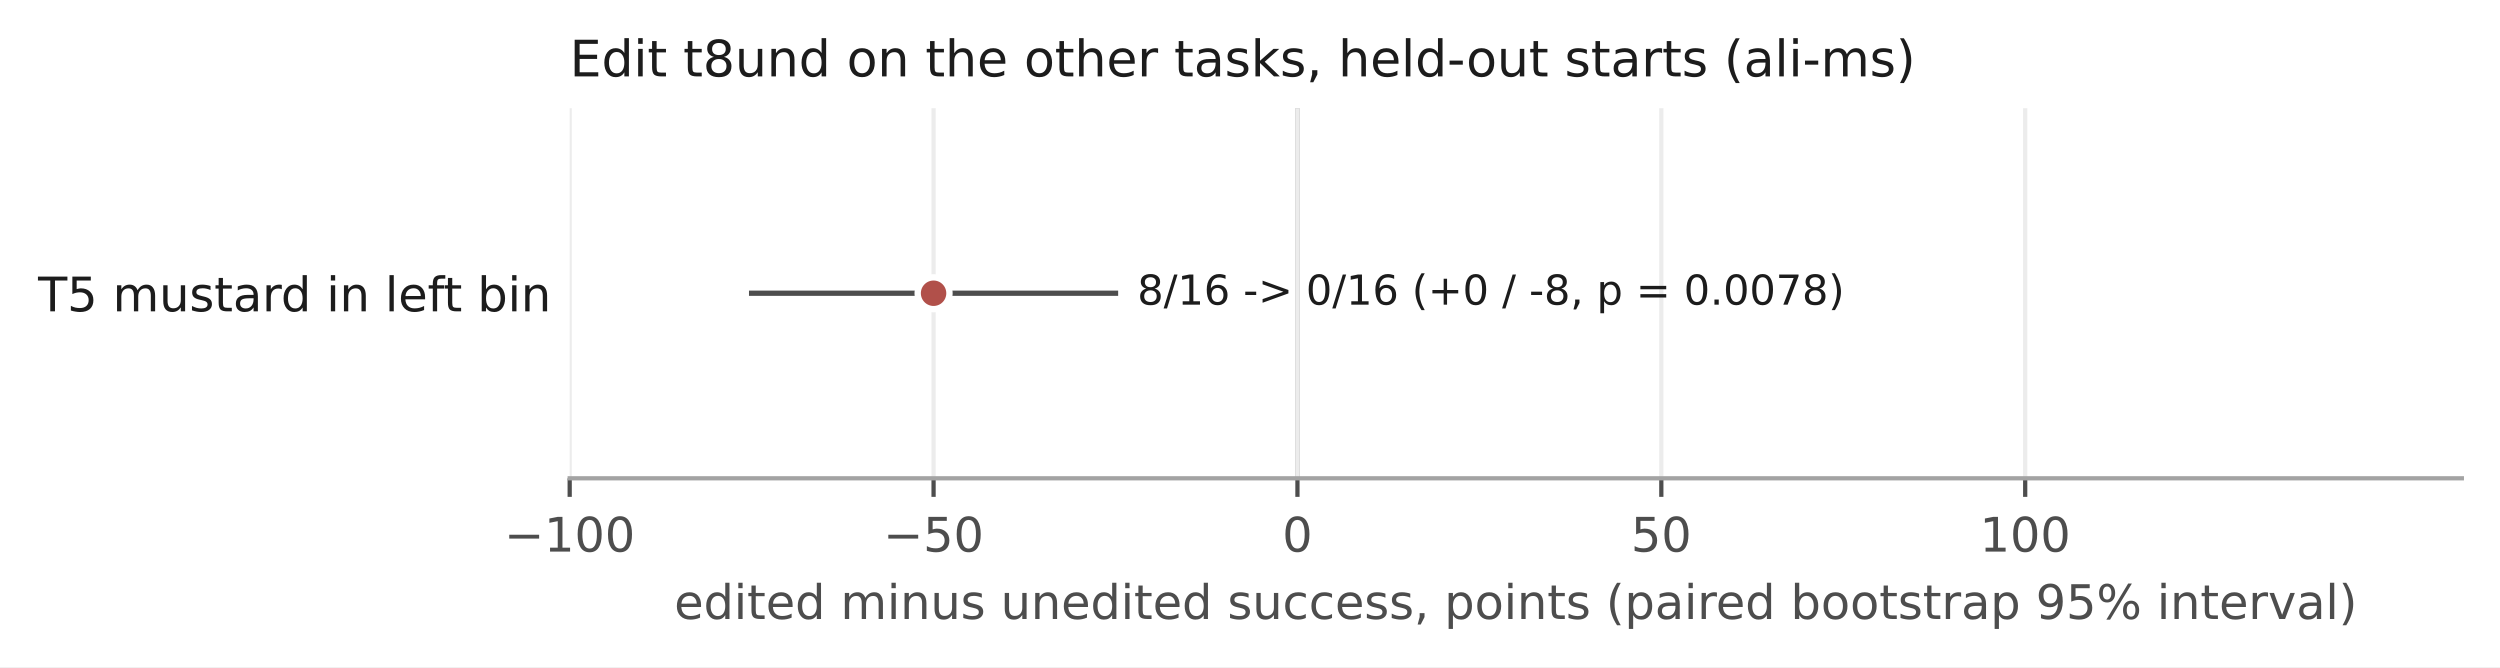
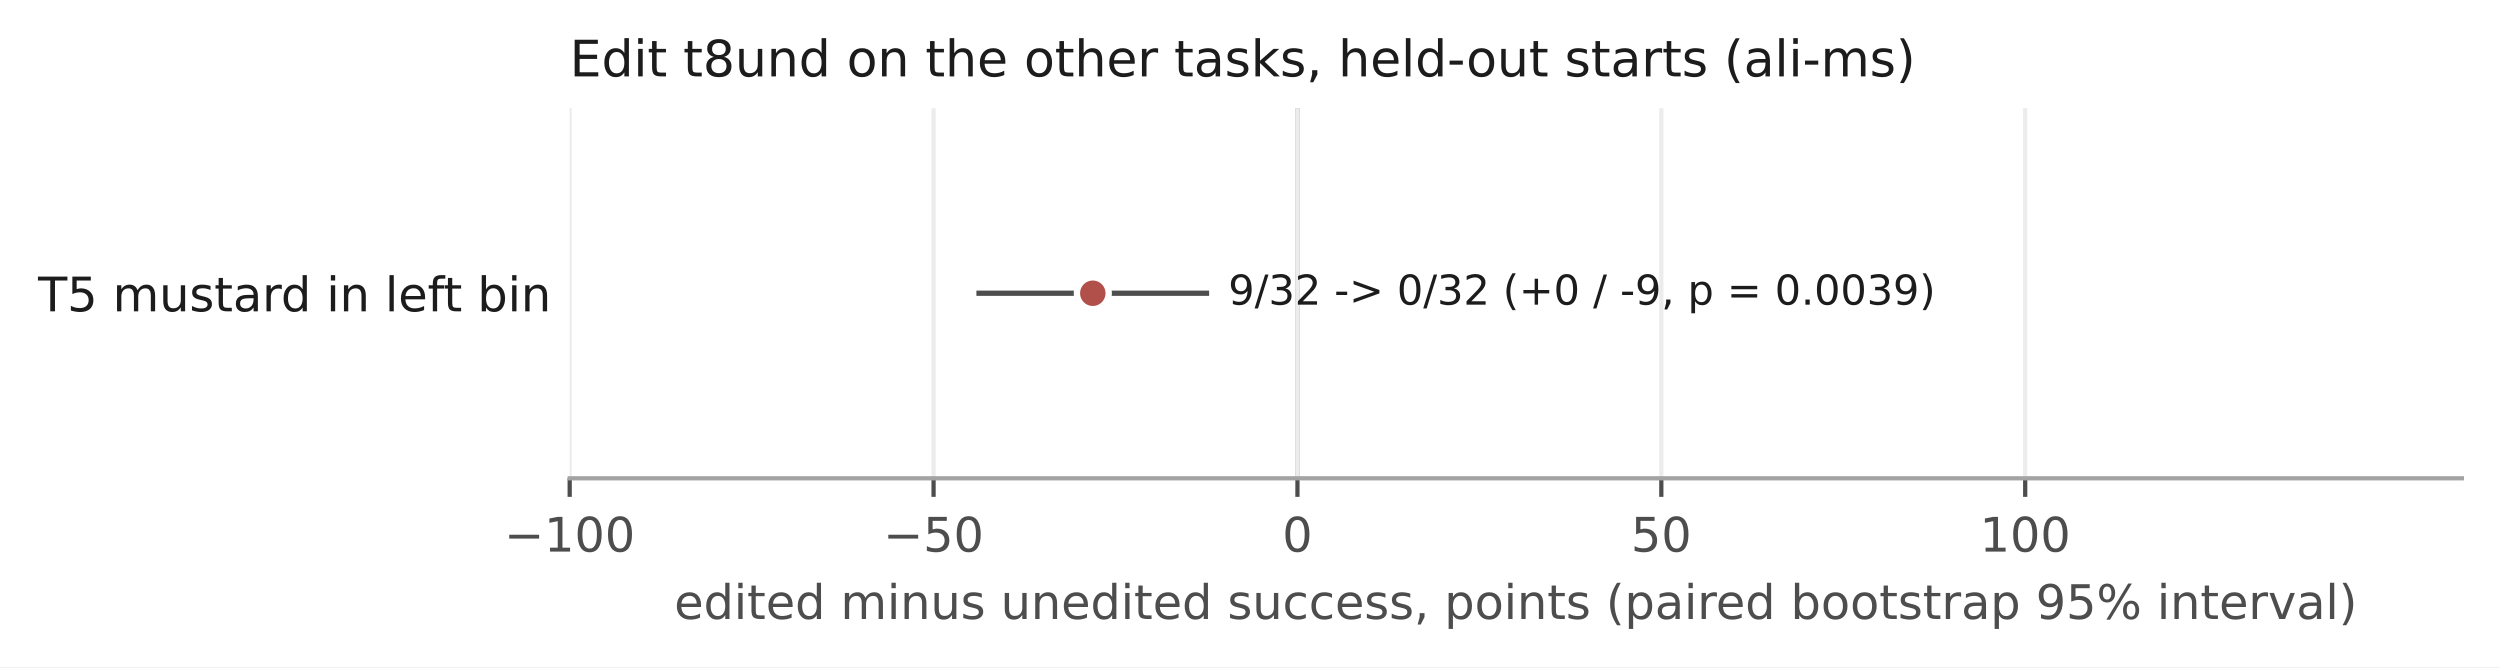
<svg xmlns="http://www.w3.org/2000/svg" xmlns:xlink="http://www.w3.org/1999/xlink" width="471.842pt" height="125.894pt" viewBox="0 0 471.842 125.894" version="1.1">
  <defs>
    <style type="text/css">*{stroke-linejoin: round; stroke-linecap: butt}</style>
  </defs>
  <g id="figure_1">
    <g id="patch_1">
      <path d="M -0 125.894  L 471.842 125.894  L 471.842 0  L -0 0  z " style="fill: #ffffff" />
    </g>
    <g id="axes_1">
      <g id="patch_2">
        <path d="M 107.522 90.273  L 464.642 90.273  L 464.642 20.419  L 107.522 20.419  z " style="fill: #ffffff" />
      </g>
      <g id="line2d_1">
-         <path d="M 244.876 90.273  L 244.876 20.419  " clip-path="url(#pa9543a8064)" style="fill: none; stroke: #a3a3a3; stroke-width: 0.8; stroke-linecap: square" />
+         <path d="M 244.876 90.273  L 244.876 20.419  " clip-path="url(#p892e012207)" style="fill: none; stroke: #a3a3a3; stroke-width: 0.8; stroke-linecap: square" />
      </g>
      <g id="matplotlib.axis_1">
        <g id="xtick_1">
          <g id="line2d_2">
-             <path d="M 107.522 90.273  L 107.522 20.419  " clip-path="url(#pa9543a8064)" style="fill: none; stroke: #ececec; stroke-width: 0.8; stroke-linecap: square" />
+             <path d="M 107.522 90.273  L 107.522 20.419  " clip-path="url(#p892e012207)" style="fill: none; stroke: #ececec; stroke-width: 0.8; stroke-linecap: square" />
          </g>
          <g id="line2d_3">
            <defs>
-               <path id="mef8a29ee43" d="M 0 0  L 0 3.5  " style="stroke: #4d4d4d; stroke-width: 0.8" />
+               <path id="m6568abb7c8" d="M 0 0  L 0 3.5  " style="stroke: #4d4d4d; stroke-width: 0.8" />
            </defs>
            <g>
-               <use xlink:href="#mef8a29ee43" x="107.522" y="90.273" style="fill: #4d4d4d; stroke: #4d4d4d; stroke-width: 0.8" />
+               <use xlink:href="#m6568abb7c8" x="107.522" y="90.273" style="fill: #4d4d4d; stroke: #4d4d4d; stroke-width: 0.8" />
            </g>
          </g>
          <g id="text_1">
            <text style="font-size: 9px; font-family: 'DejaVu Sans'; text-anchor: middle; fill: #4d4d4d" x="107.522" y="104.112" transform="rotate(-0 107.5217 104.1115)">−100</text>
          </g>
        </g>
        <g id="xtick_2">
          <g id="line2d_4">
-             <path d="M 176.199 90.273  L 176.199 20.419  " clip-path="url(#pa9543a8064)" style="fill: none; stroke: #ececec; stroke-width: 0.8; stroke-linecap: square" />
+             <path d="M 176.199 90.273  L 176.199 20.419  " clip-path="url(#p892e012207)" style="fill: none; stroke: #ececec; stroke-width: 0.8; stroke-linecap: square" />
          </g>
          <g id="line2d_5">
            <g>
-               <use xlink:href="#mef8a29ee43" x="176.199" y="90.273" style="fill: #4d4d4d; stroke: #4d4d4d; stroke-width: 0.8" />
+               <use xlink:href="#m6568abb7c8" x="176.199" y="90.273" style="fill: #4d4d4d; stroke: #4d4d4d; stroke-width: 0.8" />
            </g>
          </g>
          <g id="text_2">
            <text style="font-size: 9px; font-family: 'DejaVu Sans'; text-anchor: middle; fill: #4d4d4d" x="176.199" y="104.112" transform="rotate(-0 176.1986 104.1115)">−50</text>
          </g>
        </g>
        <g id="xtick_3">
          <g id="line2d_6">
-             <path d="M 244.876 90.273  L 244.876 20.419  " clip-path="url(#pa9543a8064)" style="fill: none; stroke: #ececec; stroke-width: 0.8; stroke-linecap: square" />
+             <path d="M 244.876 90.273  L 244.876 20.419  " clip-path="url(#p892e012207)" style="fill: none; stroke: #ececec; stroke-width: 0.8; stroke-linecap: square" />
          </g>
          <g id="line2d_7">
            <g>
-               <use xlink:href="#mef8a29ee43" x="244.876" y="90.273" style="fill: #4d4d4d; stroke: #4d4d4d; stroke-width: 0.8" />
+               <use xlink:href="#m6568abb7c8" x="244.876" y="90.273" style="fill: #4d4d4d; stroke: #4d4d4d; stroke-width: 0.8" />
            </g>
          </g>
          <g id="text_3">
            <text style="font-size: 9px; font-family: 'DejaVu Sans'; text-anchor: middle; fill: #4d4d4d" x="244.876" y="104.112" transform="rotate(-0 244.8756 104.1115)">0</text>
          </g>
        </g>
        <g id="xtick_4">
          <g id="line2d_8">
-             <path d="M 313.552 90.273  L 313.552 20.419  " clip-path="url(#pa9543a8064)" style="fill: none; stroke: #ececec; stroke-width: 0.8; stroke-linecap: square" />
+             <path d="M 313.552 90.273  L 313.552 20.419  " clip-path="url(#p892e012207)" style="fill: none; stroke: #ececec; stroke-width: 0.8; stroke-linecap: square" />
          </g>
          <g id="line2d_9">
            <g>
-               <use xlink:href="#mef8a29ee43" x="313.552" y="90.273" style="fill: #4d4d4d; stroke: #4d4d4d; stroke-width: 0.8" />
+               <use xlink:href="#m6568abb7c8" x="313.552" y="90.273" style="fill: #4d4d4d; stroke: #4d4d4d; stroke-width: 0.8" />
            </g>
          </g>
          <g id="text_4">
            <text style="font-size: 9px; font-family: 'DejaVu Sans'; text-anchor: middle; fill: #4d4d4d" x="313.552" y="104.112" transform="rotate(-0 313.5525 104.1115)">50</text>
          </g>
        </g>
        <g id="xtick_5">
          <g id="line2d_10">
-             <path d="M 382.229 90.273  L 382.229 20.419  " clip-path="url(#pa9543a8064)" style="fill: none; stroke: #ececec; stroke-width: 0.8; stroke-linecap: square" />
+             <path d="M 382.229 90.273  L 382.229 20.419  " clip-path="url(#p892e012207)" style="fill: none; stroke: #ececec; stroke-width: 0.8; stroke-linecap: square" />
          </g>
          <g id="line2d_11">
            <g>
-               <use xlink:href="#mef8a29ee43" x="382.229" y="90.273" style="fill: #4d4d4d; stroke: #4d4d4d; stroke-width: 0.8" />
+               <use xlink:href="#m6568abb7c8" x="382.229" y="90.273" style="fill: #4d4d4d; stroke: #4d4d4d; stroke-width: 0.8" />
            </g>
          </g>
          <g id="text_5">
            <text style="font-size: 9px; font-family: 'DejaVu Sans'; text-anchor: middle; fill: #4d4d4d" x="382.229" y="104.112" transform="rotate(-0 382.2294 104.1115)">100</text>
          </g>
        </g>
        <g id="text_6">
          <text style="font-size: 9px; font-family: 'DejaVu Sans'; text-anchor: middle; fill: #4d4d4d" x="286.082" y="116.822" transform="rotate(-0 286.0817 116.8218)">edited minus unedited success, points (paired bootstrap 95% interval)</text>
        </g>
      </g>
      <g id="matplotlib.axis_2">
        <g id="ytick_1">
          <g id="line2d_12" />
          <g id="text_7">
            <text style="font-size: 9px; font-family: 'DejaVu Sans'; text-anchor: end; fill: #1c1c1c" x="104.022" y="58.765" transform="rotate(-0 104.0217 58.76501)">T5 mustard in left bin</text>
          </g>
        </g>
      </g>
      <g id="line2d_13">
-         <path d="M 141.86 55.346  L 210.537 55.346  " clip-path="url(#pa9543a8064)" style="fill: none; stroke: #4d4d4d; stroke-linecap: square" />
+         <path d="M 184.783 55.346  L 227.706 55.346  " clip-path="url(#p892e012207)" style="fill: none; stroke: #4d4d4d; stroke-linecap: square" />
      </g>
      <g id="patch_3">
        <path d="M 107.522 90.273  L 464.642 90.273  " style="fill: none; stroke: #a3a3a3; stroke-width: 0.8; stroke-linejoin: miter; stroke-linecap: square" />
      </g>
      <g id="line2d_14">
        <defs>
-           <path id="m04ab8d268f" d="M 0 3  C 0.796 3 1.559 2.684 2.121 2.121  C 2.684 1.559 3 0.796 3 0  C 3 -0.796 2.684 -1.559 2.121 -2.121  C 1.559 -2.684 0.796 -3 0 -3  C -0.796 -3 -1.559 -2.684 -2.121 -2.121  C -2.684 -1.559 -3 -0.796 -3 0  C -3 0.796 -2.684 1.559 -2.121 2.121  C -1.559 2.684 -0.796 3 0 3  z " style="stroke: #ffffff; stroke-width: 1.2" />
+           <path id="m5aa2d452d7" d="M 0 3  C 0.796 3 1.559 2.684 2.121 2.121  C 2.684 1.559 3 0.796 3 0  C 3 -0.796 2.684 -1.559 2.121 -2.121  C 1.559 -2.684 0.796 -3 0 -3  C -0.796 -3 -1.559 -2.684 -2.121 -2.121  C -2.684 -1.559 -3 -0.796 -3 0  C -3 0.796 -2.684 1.559 -2.121 2.121  C -1.559 2.684 -0.796 3 0 3  z " style="stroke: #ffffff; stroke-width: 1.2" />
        </defs>
-         <g clip-path="url(#pa9543a8064)">
-           <use xlink:href="#m04ab8d268f" x="176.199" y="55.346" style="fill: #b1504a; stroke: #ffffff; stroke-width: 1.2" />
+         <g clip-path="url(#p892e012207)">
+           <use xlink:href="#m5aa2d452d7" x="206.252" y="55.346" style="fill: #b1504a; stroke: #ffffff; stroke-width: 1.2" />
        </g>
      </g>
      <g id="text_8">
-         <text style="font-size: 7.8px; font-family: 'DejaVu Sans'; text-anchor: start; fill: #1c1c1c" x="214.658" y="57.498" transform="rotate(-0 214.6577 57.49803)">8/16 -&gt; 0/16  (+0 / -8, p = 0.0078)</text>
+         <text style="font-size: 7.8px; font-family: 'DejaVu Sans'; text-anchor: start; fill: #1c1c1c" x="231.827" y="57.498" transform="rotate(-0 231.827 57.49803)">9/32 -&gt; 0/32  (+0 / -9, p = 0.0039)</text>
      </g>
      <g id="text_9">
        <text style="font-size: 9.5px; font-family: 'DejaVu Sans'; text-anchor: start; fill: #1c1c1c" x="107.522" y="14.419" transform="rotate(-0 107.5217 14.41852)">Edit t8und on the other tasks, held-out starts (ali-ms)</text>
      </g>
    </g>
  </g>
  <defs>
-     <clipPath id="pa9543a8064">
+     <clipPath id="p892e012207">
      <rect x="107.522" y="20.419" width="357.12" height="69.854" />
    </clipPath>
  </defs>
</svg>
